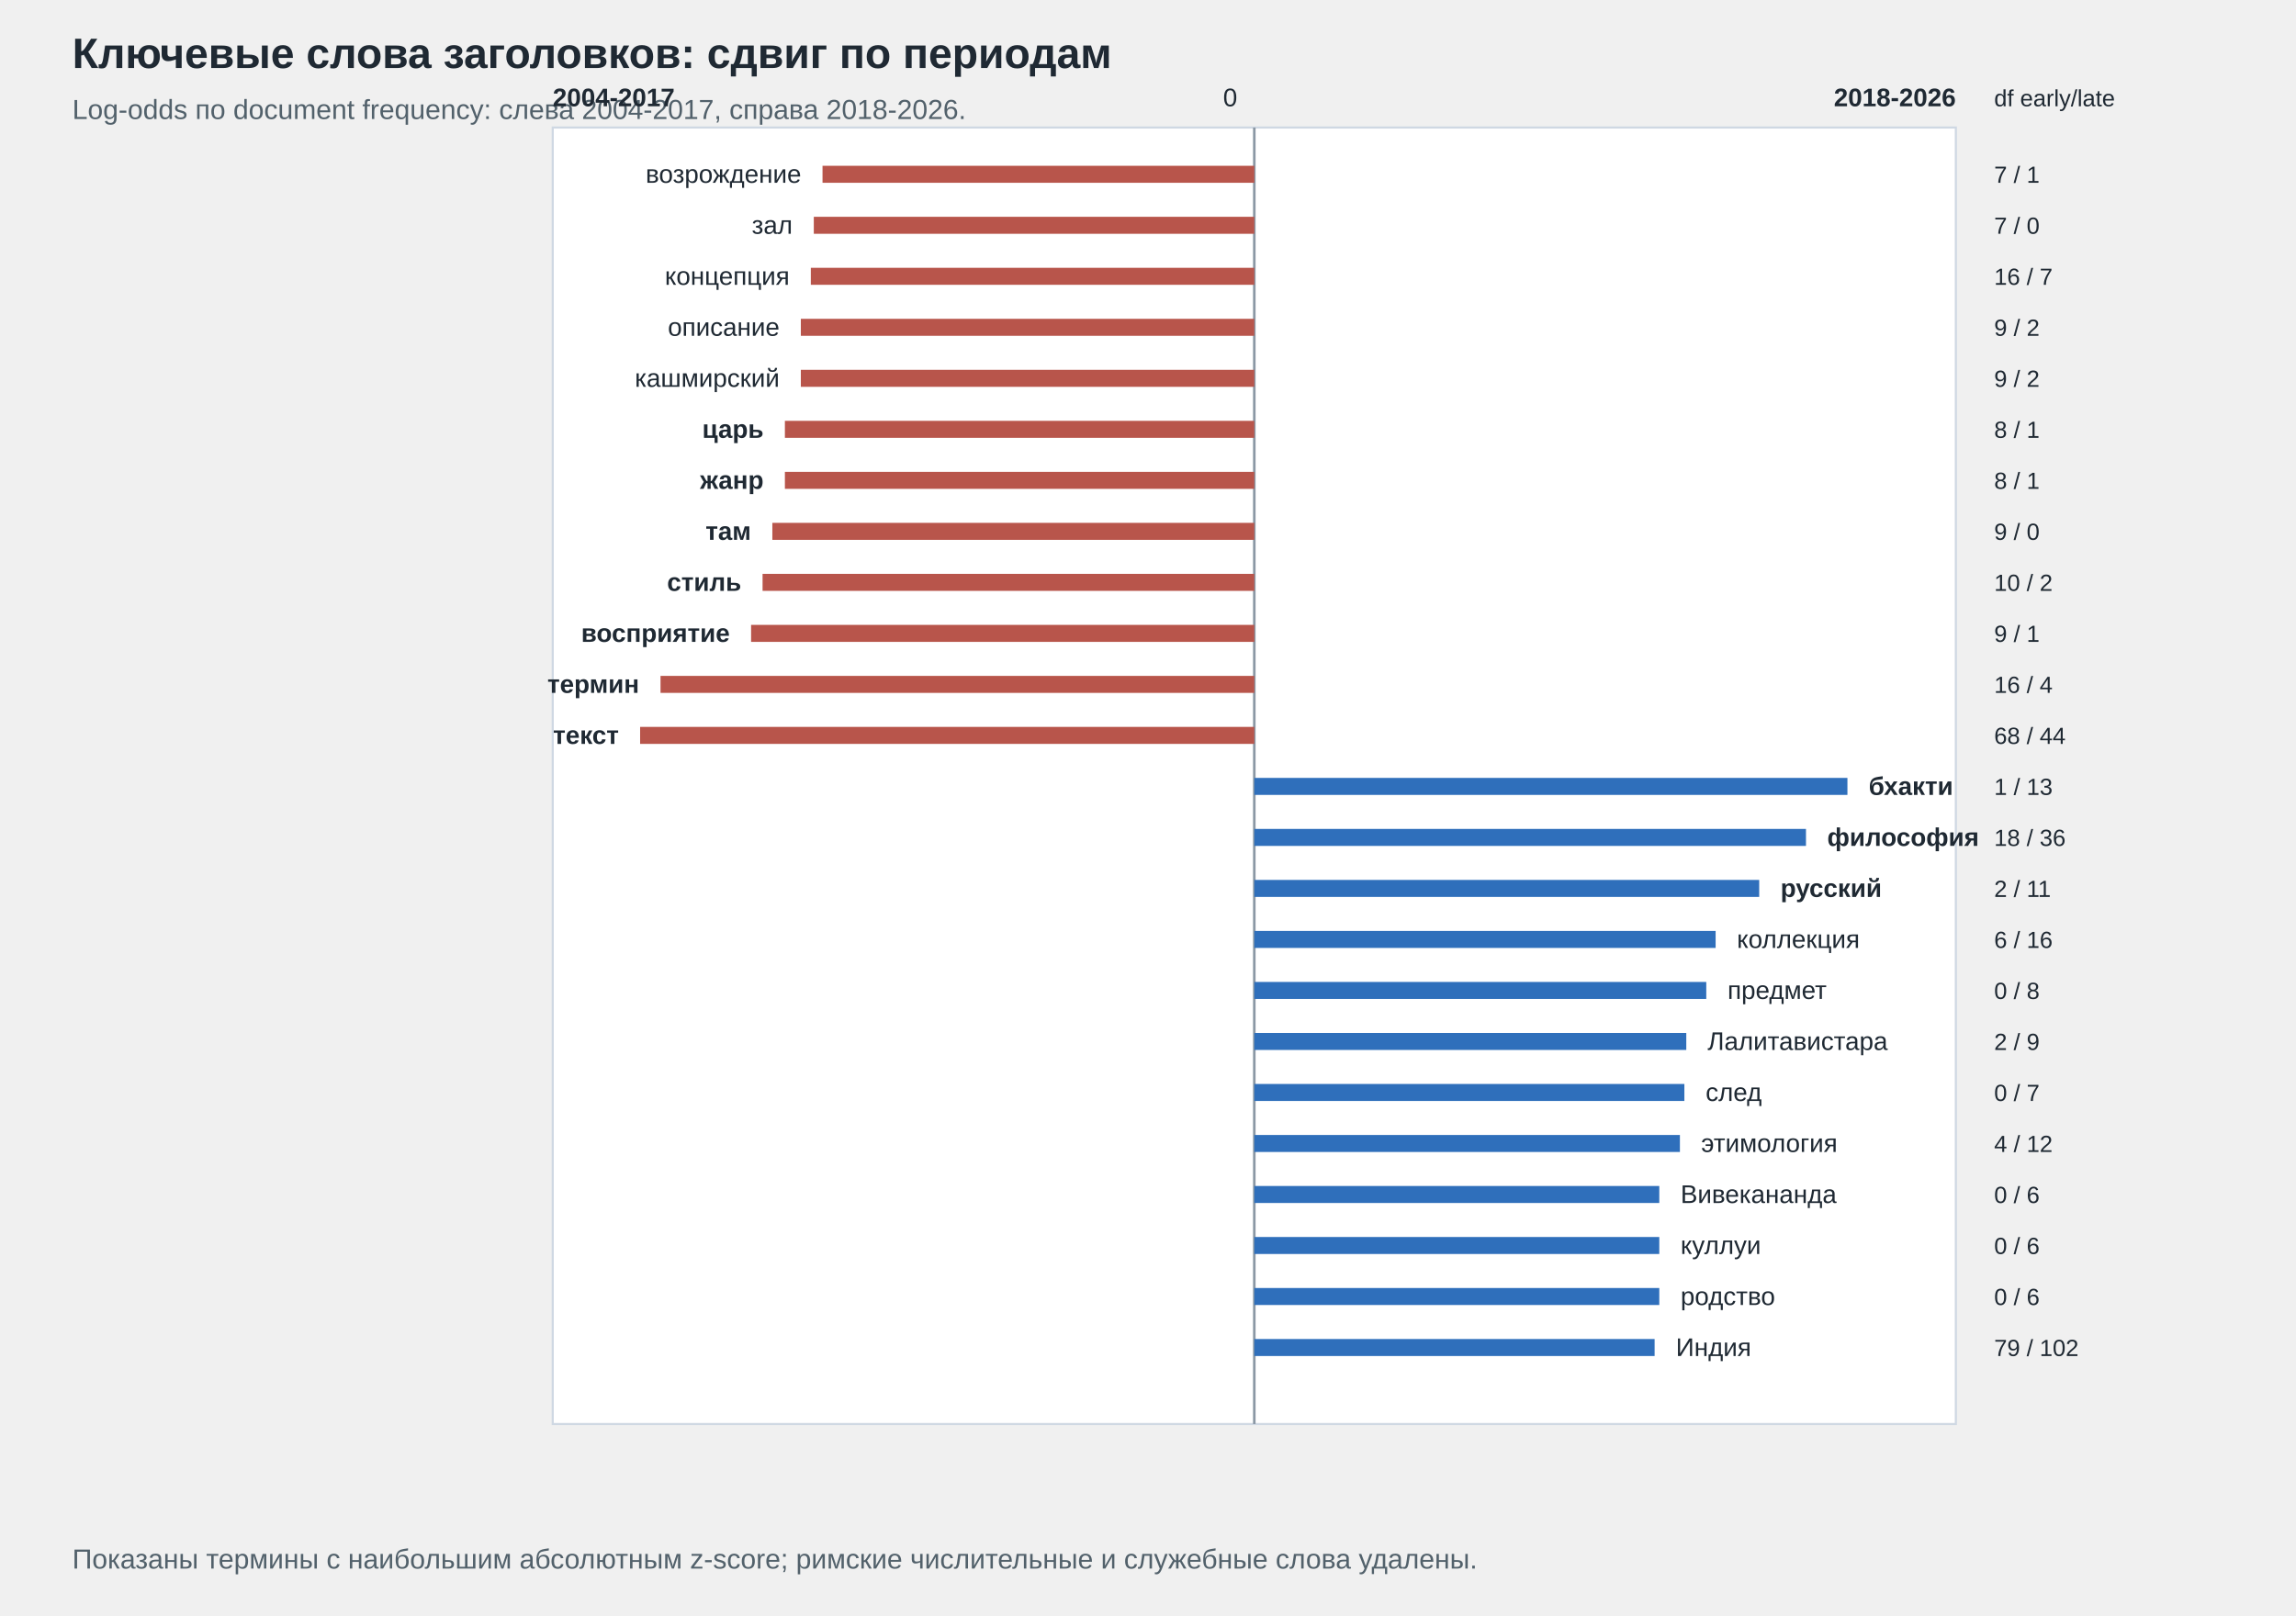
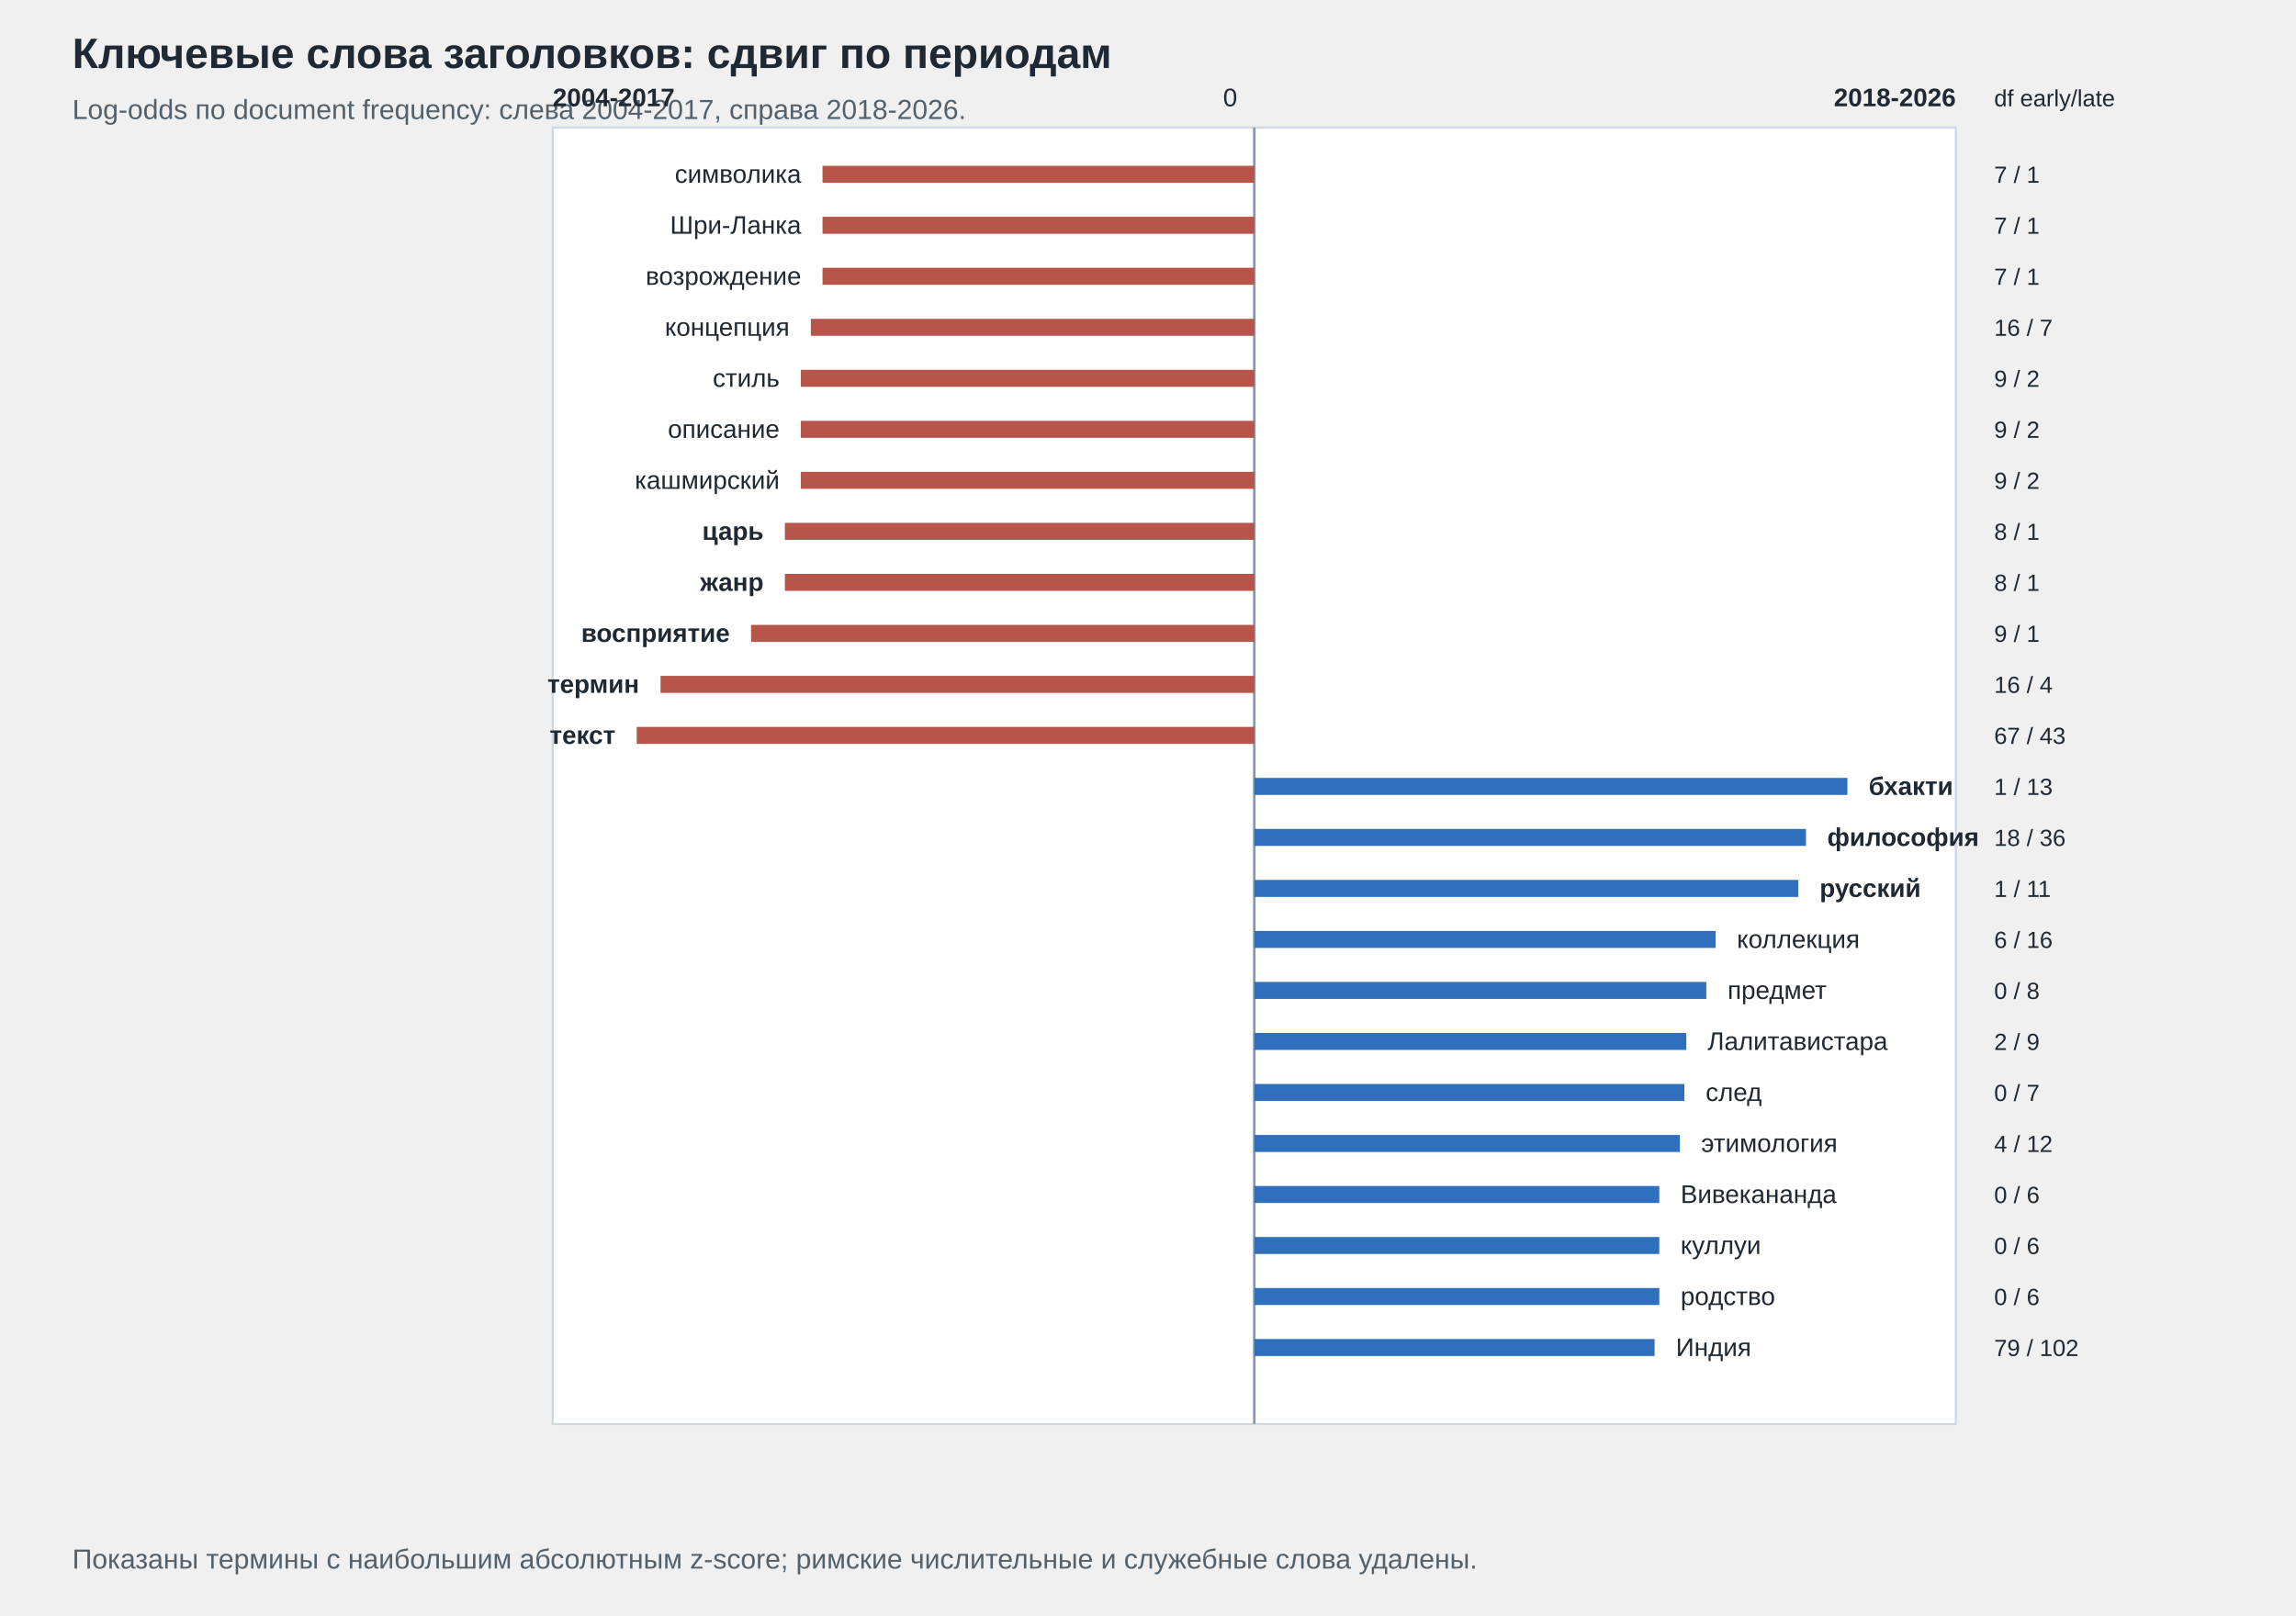
<svg xmlns="http://www.w3.org/2000/svg" width="1080" height="760" viewBox="0 0 1080 760">
  <style>text{font-family:Arial,'Liberation Sans',sans-serif;fill:#1f2933}.title{font-size:20px;font-weight:700}.sub{font-size:13px;fill:#52616b}.axis{font-size:12px}.label{font-size:11px}</style>
  <text x="34.0" y="32.0" class="title" text-anchor="start">Ключевые слова заголовков: сдвиг по периодам</text>
  <text x="34.0" y="56.0" class="sub" text-anchor="start">Log-odds по document frequency: слева 2004-2017, справа 2018-2026.</text>
  <rect x="260.0" y="60.0" width="660.0" height="610.0" fill="#ffffff" stroke="#cfd8e3" />
  <line x1="590.0" y1="60.0" x2="590.0" y2="670.0" stroke="#8b98a5" stroke-width="1.2" />
  <text x="582.0" y="50.0" class="axis" text-anchor="end">0</text>
  <text x="260.0" y="50.0" class="axis" text-anchor="start" font-weight="700">2004-2017</text>
  <text x="920.0" y="50.0" class="axis" text-anchor="end" font-weight="700">2018-2026</text>
  <line x1="590.0" y1="82.0" x2="386.9" y2="82.0" stroke="#b8554b" stroke-width="8" />
-   <text x="376.9" y="86.0" class="axis" text-anchor="end">возрождение</text>
+   <text x="376.9" y="86.0" class="axis" text-anchor="end">символика</text>
  <text x="938.0" y="86.0" class="label" text-anchor="start">7 / 1</text>
-   <line x1="590.0" y1="106.0" x2="382.8" y2="106.0" stroke="#b8554b" stroke-width="8" />
-   <text x="372.8" y="110.0" class="axis" text-anchor="end">зал</text>
-   <text x="938.0" y="110.0" class="label" text-anchor="start">7 / 0</text>
-   <line x1="590.0" y1="130.0" x2="381.4" y2="130.0" stroke="#b8554b" stroke-width="8" />
-   <text x="371.4" y="134.0" class="axis" text-anchor="end">концепция</text>
-   <text x="938.0" y="134.0" class="label" text-anchor="start">16 / 7</text>
-   <line x1="590.0" y1="154.0" x2="376.7" y2="154.0" stroke="#b8554b" stroke-width="8" />
-   <text x="366.7" y="158.0" class="axis" text-anchor="end">описание</text>
-   <text x="938.0" y="158.0" class="label" text-anchor="start">9 / 2</text>
+   <line x1="590.0" y1="106.0" x2="386.9" y2="106.0" stroke="#b8554b" stroke-width="8" />
+   <text x="376.9" y="110.0" class="axis" text-anchor="end">Шри-Ланка</text>
+   <text x="938.0" y="110.0" class="label" text-anchor="start">7 / 1</text>
+   <line x1="590.0" y1="130.0" x2="386.9" y2="130.0" stroke="#b8554b" stroke-width="8" />
+   <text x="376.9" y="134.0" class="axis" text-anchor="end">возрождение</text>
+   <text x="938.0" y="134.0" class="label" text-anchor="start">7 / 1</text>
+   <line x1="590.0" y1="154.0" x2="381.4" y2="154.0" stroke="#b8554b" stroke-width="8" />
+   <text x="371.4" y="158.0" class="axis" text-anchor="end">концепция</text>
+   <text x="938.0" y="158.0" class="label" text-anchor="start">16 / 7</text>
  <line x1="590.0" y1="178.0" x2="376.7" y2="178.0" stroke="#b8554b" stroke-width="8" />
-   <text x="366.7" y="182.0" class="axis" text-anchor="end">кашмирский</text>
+   <text x="366.7" y="182.0" class="axis" text-anchor="end">стиль</text>
  <text x="938.0" y="182.0" class="label" text-anchor="start">9 / 2</text>
-   <line x1="590.0" y1="202.0" x2="369.2" y2="202.0" stroke="#b8554b" stroke-width="8" />
-   <text x="359.2" y="206.0" class="axis" text-anchor="end" font-weight="700">царь</text>
-   <text x="938.0" y="206.0" class="label" text-anchor="start">8 / 1</text>
-   <line x1="590.0" y1="226.0" x2="369.2" y2="226.0" stroke="#b8554b" stroke-width="8" />
-   <text x="359.2" y="230.0" class="axis" text-anchor="end" font-weight="700">жанр</text>
-   <text x="938.0" y="230.0" class="label" text-anchor="start">8 / 1</text>
-   <line x1="590.0" y1="250.0" x2="363.3" y2="250.0" stroke="#b8554b" stroke-width="8" />
-   <text x="353.3" y="254.0" class="axis" text-anchor="end" font-weight="700">там</text>
-   <text x="938.0" y="254.0" class="label" text-anchor="start">9 / 0</text>
-   <line x1="590.0" y1="274.0" x2="358.7" y2="274.0" stroke="#b8554b" stroke-width="8" />
-   <text x="348.7" y="278.0" class="axis" text-anchor="end" font-weight="700">стиль</text>
-   <text x="938.0" y="278.0" class="label" text-anchor="start">10 / 2</text>
+   <line x1="590.0" y1="202.0" x2="376.7" y2="202.0" stroke="#b8554b" stroke-width="8" />
+   <text x="366.7" y="206.0" class="axis" text-anchor="end">описание</text>
+   <text x="938.0" y="206.0" class="label" text-anchor="start">9 / 2</text>
+   <line x1="590.0" y1="226.0" x2="376.7" y2="226.0" stroke="#b8554b" stroke-width="8" />
+   <text x="366.7" y="230.0" class="axis" text-anchor="end">кашмирский</text>
+   <text x="938.0" y="230.0" class="label" text-anchor="start">9 / 2</text>
+   <line x1="590.0" y1="250.0" x2="369.2" y2="250.0" stroke="#b8554b" stroke-width="8" />
+   <text x="359.2" y="254.0" class="axis" text-anchor="end" font-weight="700">царь</text>
+   <text x="938.0" y="254.0" class="label" text-anchor="start">8 / 1</text>
+   <line x1="590.0" y1="274.0" x2="369.2" y2="274.0" stroke="#b8554b" stroke-width="8" />
+   <text x="359.2" y="278.0" class="axis" text-anchor="end" font-weight="700">жанр</text>
+   <text x="938.0" y="278.0" class="label" text-anchor="start">8 / 1</text>
  <line x1="590.0" y1="298.0" x2="353.3" y2="298.0" stroke="#b8554b" stroke-width="8" />
  <text x="343.3" y="302.0" class="axis" text-anchor="end" font-weight="700">восприятие</text>
  <text x="938.0" y="302.0" class="label" text-anchor="start">9 / 1</text>
  <line x1="590.0" y1="322.0" x2="310.7" y2="322.0" stroke="#b8554b" stroke-width="8" />
  <text x="300.7" y="326.0" class="axis" text-anchor="end" font-weight="700">термин</text>
  <text x="938.0" y="326.0" class="label" text-anchor="start">16 / 4</text>
-   <line x1="590.0" y1="346.0" x2="301.1" y2="346.0" stroke="#b8554b" stroke-width="8" />
-   <text x="291.1" y="350.0" class="axis" text-anchor="end" font-weight="700">текст</text>
-   <text x="938.0" y="350.0" class="label" text-anchor="start">68 / 44</text>
+   <line x1="590.0" y1="346.0" x2="299.5" y2="346.0" stroke="#b8554b" stroke-width="8" />
+   <text x="289.5" y="350.0" class="axis" text-anchor="end" font-weight="700">текст</text>
+   <text x="938.0" y="350.0" class="label" text-anchor="start">67 / 43</text>
  <line x1="590.0" y1="370.0" x2="869.0" y2="370.0" stroke="#2f6fbb" stroke-width="8" />
  <text x="879.0" y="374.0" class="axis" text-anchor="start" font-weight="700">бхакти</text>
  <text x="938.0" y="374.0" class="label" text-anchor="start">1 / 13</text>
  <line x1="590.0" y1="394.0" x2="849.5" y2="394.0" stroke="#2f6fbb" stroke-width="8" />
  <text x="859.5" y="398.0" class="axis" text-anchor="start" font-weight="700">философия</text>
  <text x="938.0" y="398.0" class="label" text-anchor="start">18 / 36</text>
-   <line x1="590.0" y1="418.0" x2="827.5" y2="418.0" stroke="#2f6fbb" stroke-width="8" />
-   <text x="837.5" y="422.0" class="axis" text-anchor="start" font-weight="700">русский</text>
-   <text x="938.0" y="422.0" class="label" text-anchor="start">2 / 11</text>
+   <line x1="590.0" y1="418.0" x2="845.9" y2="418.0" stroke="#2f6fbb" stroke-width="8" />
+   <text x="855.9" y="422.0" class="axis" text-anchor="start" font-weight="700">русский</text>
+   <text x="938.0" y="422.0" class="label" text-anchor="start">1 / 11</text>
  <line x1="590.0" y1="442.0" x2="807.0" y2="442.0" stroke="#2f6fbb" stroke-width="8" />
  <text x="817.0" y="446.0" class="axis" text-anchor="start">коллекция</text>
  <text x="938.0" y="446.0" class="label" text-anchor="start">6 / 16</text>
  <line x1="590.0" y1="466.0" x2="802.6" y2="466.0" stroke="#2f6fbb" stroke-width="8" />
  <text x="812.6" y="470.0" class="axis" text-anchor="start">предмет</text>
  <text x="938.0" y="470.0" class="label" text-anchor="start">0 / 8</text>
  <line x1="590.0" y1="490.0" x2="793.2" y2="490.0" stroke="#2f6fbb" stroke-width="8" />
  <text x="803.2" y="494.0" class="axis" text-anchor="start">Лалитавистара</text>
  <text x="938.0" y="494.0" class="label" text-anchor="start">2 / 9</text>
  <line x1="590.0" y1="514.0" x2="792.3" y2="514.0" stroke="#2f6fbb" stroke-width="8" />
  <text x="802.3" y="518.0" class="axis" text-anchor="start">след</text>
  <text x="938.0" y="518.0" class="label" text-anchor="start">0 / 7</text>
  <line x1="590.0" y1="538.0" x2="790.2" y2="538.0" stroke="#2f6fbb" stroke-width="8" />
  <text x="800.2" y="542.0" class="axis" text-anchor="start">этимология</text>
  <text x="938.0" y="542.0" class="label" text-anchor="start">4 / 12</text>
  <line x1="590.0" y1="562.0" x2="780.5" y2="562.0" stroke="#2f6fbb" stroke-width="8" />
  <text x="790.5" y="566.0" class="axis" text-anchor="start">Вивекананда</text>
  <text x="938.0" y="566.0" class="label" text-anchor="start">0 / 6</text>
  <line x1="590.0" y1="586.0" x2="780.5" y2="586.0" stroke="#2f6fbb" stroke-width="8" />
  <text x="790.5" y="590.0" class="axis" text-anchor="start">куллуи</text>
  <text x="938.0" y="590.0" class="label" text-anchor="start">0 / 6</text>
  <line x1="590.0" y1="610.0" x2="780.5" y2="610.0" stroke="#2f6fbb" stroke-width="8" />
  <text x="790.5" y="614.0" class="axis" text-anchor="start">родство</text>
  <text x="938.0" y="614.0" class="label" text-anchor="start">0 / 6</text>
  <line x1="590.0" y1="634.0" x2="778.3" y2="634.0" stroke="#2f6fbb" stroke-width="8" />
  <text x="788.3" y="638.0" class="axis" text-anchor="start">Индия</text>
  <text x="938.0" y="638.0" class="label" text-anchor="start">79 / 102</text>
  <text x="938.0" y="50.0" class="label" text-anchor="start">df early/late</text>
  <text x="34.0" y="738.0" class="sub" text-anchor="start">Показаны термины с наибольшим абсолютным z-score; римские числительные и служебные слова удалены.</text>
</svg>
